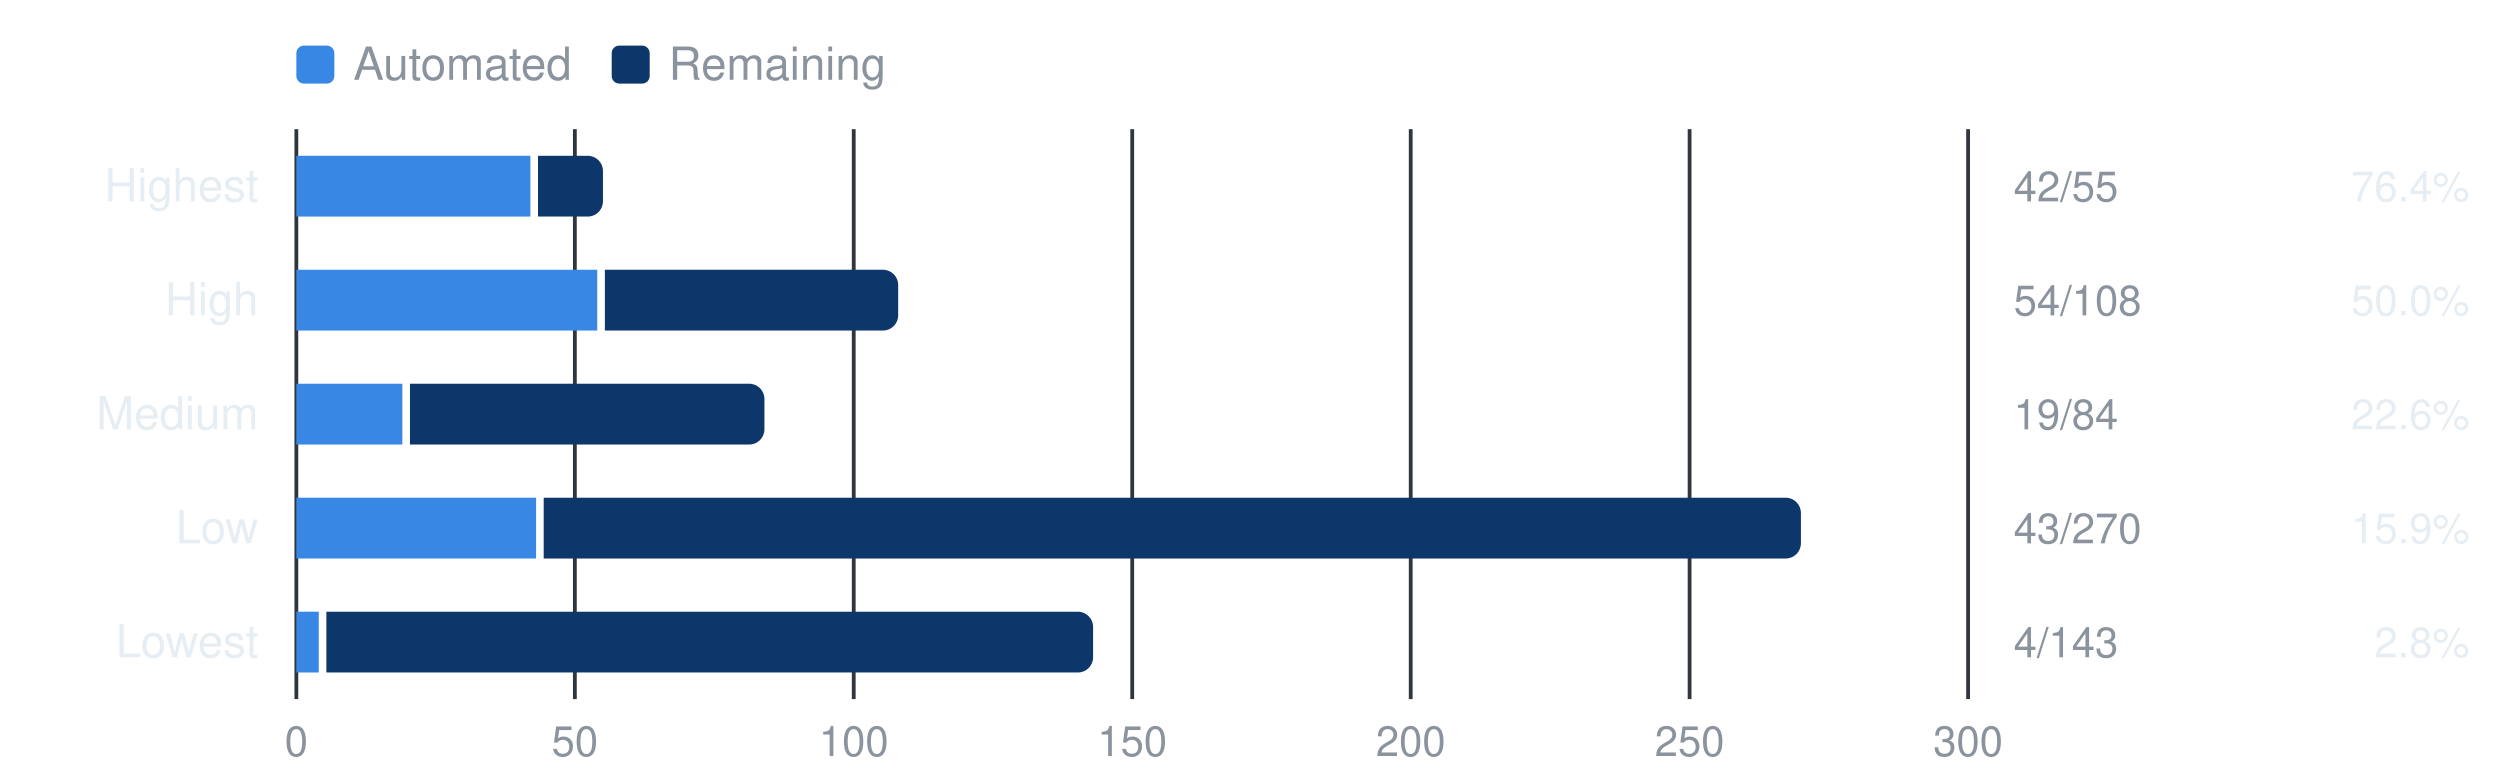
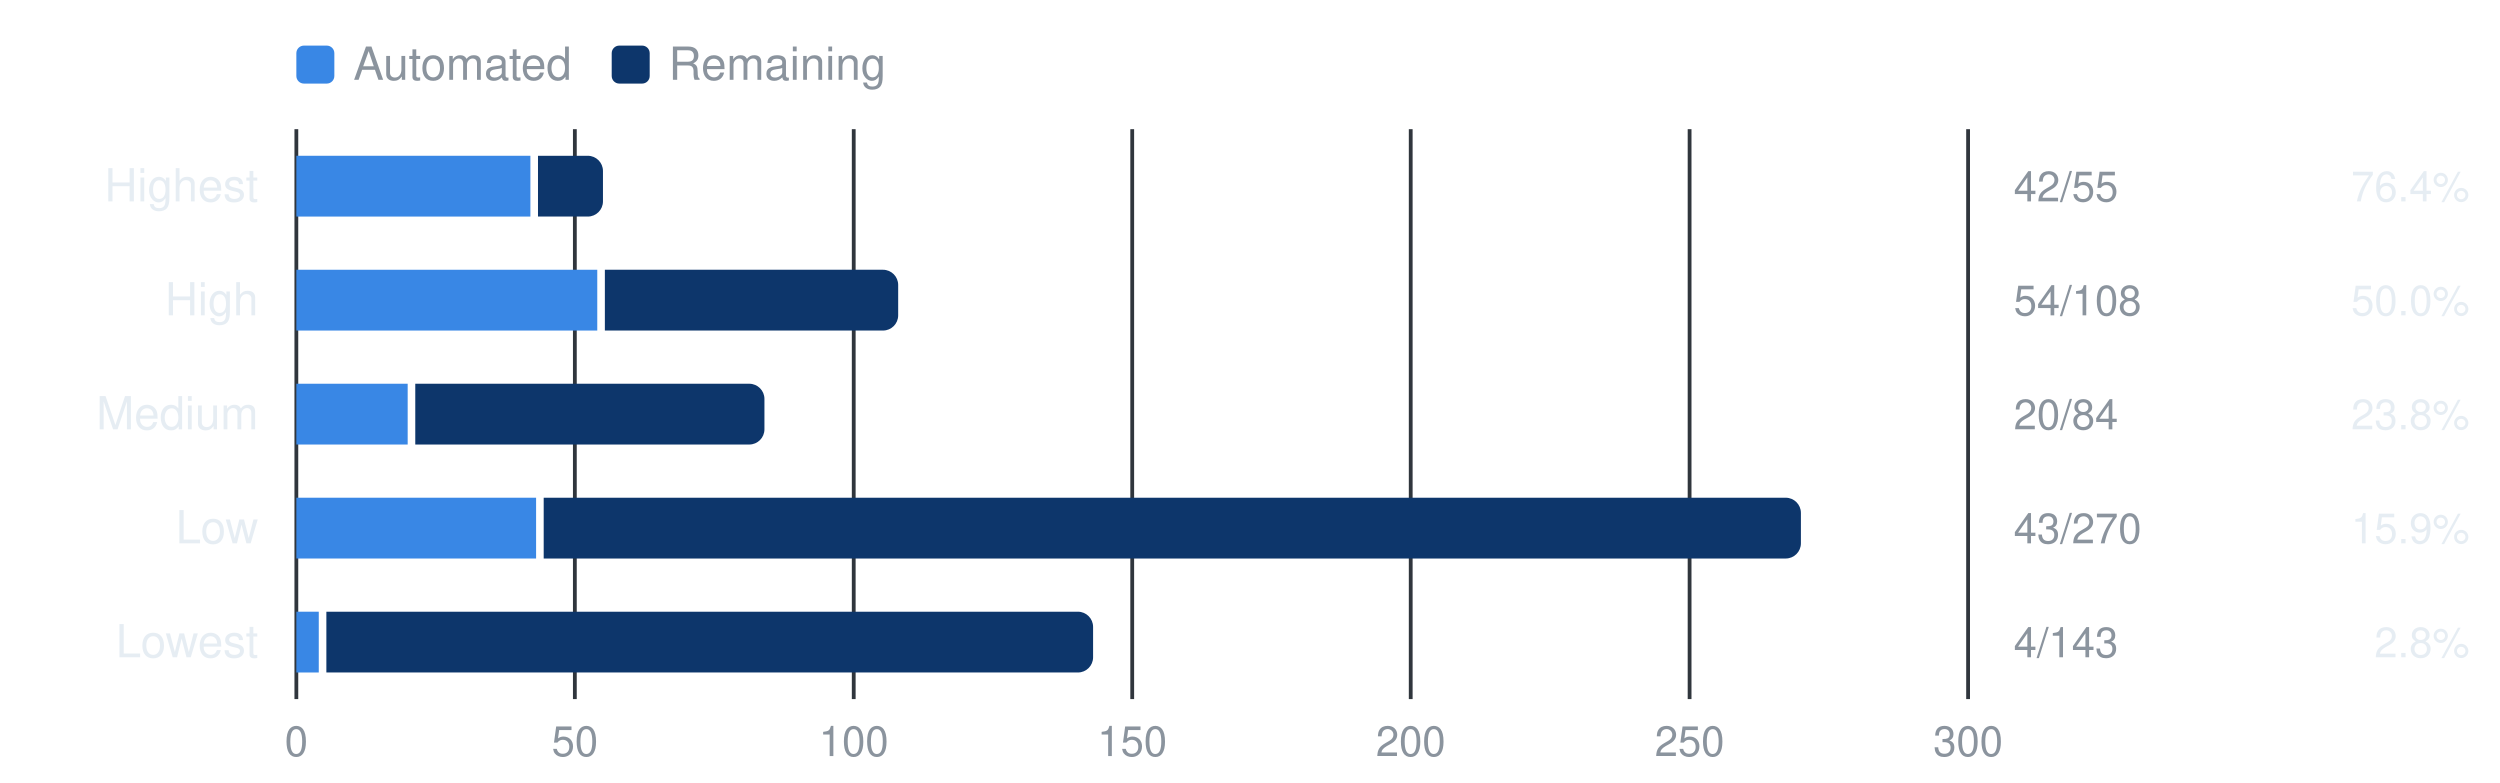
<svg xmlns="http://www.w3.org/2000/svg" width="658" height="206" viewBox="0 0 658 206" role="img" aria-label="Automated versus remaining conda CLI test cases, by priority">
  <g font-family="-apple-system,BlinkMacSystemFont,Segoe UI,Helvetica,Arial,sans-serif" font-size="12">
    <rect x="78" y="12" width="10" height="10" rx="2" fill="#3987e5" />
    <text x="93" y="21" fill="#8b949e">Automated</text>
    <rect x="161" y="12" width="10" height="10" rx="2" fill="#0d366b" />
    <text x="176" y="21" fill="#8b949e">Remaining</text>
    <line x1="78.0" y1="34" x2="78.0" y2="184" stroke="#30363d" stroke-width="1" />
    <text x="78.0" y="199" fill="#8b949e" font-size="11" text-anchor="middle">0</text>
    <line x1="151.3" y1="34" x2="151.3" y2="184" stroke="#30363d" stroke-width="1" />
    <text x="151.3" y="199" fill="#8b949e" font-size="11" text-anchor="middle">50</text>
    <line x1="224.7" y1="34" x2="224.7" y2="184" stroke="#30363d" stroke-width="1" />
    <text x="224.7" y="199" fill="#8b949e" font-size="11" text-anchor="middle">100</text>
    <line x1="298.0" y1="34" x2="298.0" y2="184" stroke="#30363d" stroke-width="1" />
    <text x="298.0" y="199" fill="#8b949e" font-size="11" text-anchor="middle">150</text>
    <line x1="371.3" y1="34" x2="371.3" y2="184" stroke="#30363d" stroke-width="1" />
    <text x="371.3" y="199" fill="#8b949e" font-size="11" text-anchor="middle">200</text>
    <line x1="444.7" y1="34" x2="444.7" y2="184" stroke="#30363d" stroke-width="1" />
    <text x="444.7" y="199" fill="#8b949e" font-size="11" text-anchor="middle">250</text>
    <line x1="518.0" y1="34" x2="518.0" y2="184" stroke="#30363d" stroke-width="1" />
    <text x="518.0" y="199" fill="#8b949e" font-size="11" text-anchor="middle">300</text>
    <text x="68" y="53.0" fill="#e6edf3" text-anchor="end">Highest</text>
    <path d="M78.0,41.0h61.6v16.0h-61.6z" fill="#3987e5" />
    <path d="M141.6,41.0H154.7A4,4 0 0 1 158.7,45.0V53.0A4,4 0 0 1 154.7,57.0H141.6z" fill="#0d366b" />
    <text x="530" y="53.0" fill="#8b949e" font-size="11">42/55</text>
    <text x="650" y="53.0" fill="#e6edf3" font-size="11" text-anchor="end">76.4%</text>
    <text x="68" y="83.0" fill="#e6edf3" text-anchor="end">High</text>
    <path d="M78.0,71.0h79.2v16.0h-79.2z" fill="#3987e5" />
    <path d="M159.2,71.0H232.4A4,4 0 0 1 236.4,75.0V83.0A4,4 0 0 1 232.4,87.0H159.2z" fill="#0d366b" />
    <text x="530" y="83.0" fill="#8b949e" font-size="11">54/108</text>
    <text x="650" y="83.0" fill="#e6edf3" font-size="11" text-anchor="end">50.0%</text>
    <text x="68" y="113.0" fill="#e6edf3" text-anchor="end">Medium</text>
-     <path d="M78.0,101.0h27.9v16.0h-27.9z" fill="#3987e5" />
-     <path d="M107.9,101.0H197.2A4,4 0 0 1 201.2,105.0V113.0A4,4 0 0 1 197.2,117.0H107.9z" fill="#0d366b" />
-     <text x="530" y="113.0" fill="#8b949e" font-size="11">19/84</text>
-     <text x="650" y="113.0" fill="#e6edf3" font-size="11" text-anchor="end">22.6%</text>
+     <path d="M78.0,101.0h29.3v16.0h-29.3z" fill="#3987e5" />
+     <path d="M109.3,101.0H197.2A4,4 0 0 1 201.2,105.0V113.0A4,4 0 0 1 197.2,117.0H109.3z" fill="#0d366b" />
+     <text x="530" y="113.0" fill="#8b949e" font-size="11">20/84</text>
+     <text x="650" y="113.0" fill="#e6edf3" font-size="11" text-anchor="end">23.8%</text>
    <text x="68" y="143.0" fill="#e6edf3" text-anchor="end">Low</text>
    <path d="M78.0,131.0h63.1v16.0h-63.1z" fill="#3987e5" />
    <path d="M143.1,131.0H470.0A4,4 0 0 1 474.0,135.0V143.0A4,4 0 0 1 470.0,147.0H143.1z" fill="#0d366b" />
    <text x="530" y="143.0" fill="#8b949e" font-size="11">43/270</text>
    <text x="650" y="143.0" fill="#e6edf3" font-size="11" text-anchor="end">15.9%</text>
    <text x="68" y="173.0" fill="#e6edf3" text-anchor="end">Lowest</text>
    <path d="M78.0,161.0h5.9v16.0h-5.9z" fill="#3987e5" />
    <path d="M85.9,161.0H283.7A4,4 0 0 1 287.7,165.0V173.0A4,4 0 0 1 283.7,177.0H85.9z" fill="#0d366b" />
    <text x="530" y="173.0" fill="#8b949e" font-size="11">4/143</text>
    <text x="650" y="173.0" fill="#e6edf3" font-size="11" text-anchor="end">2.8%</text>
  </g>
</svg>
